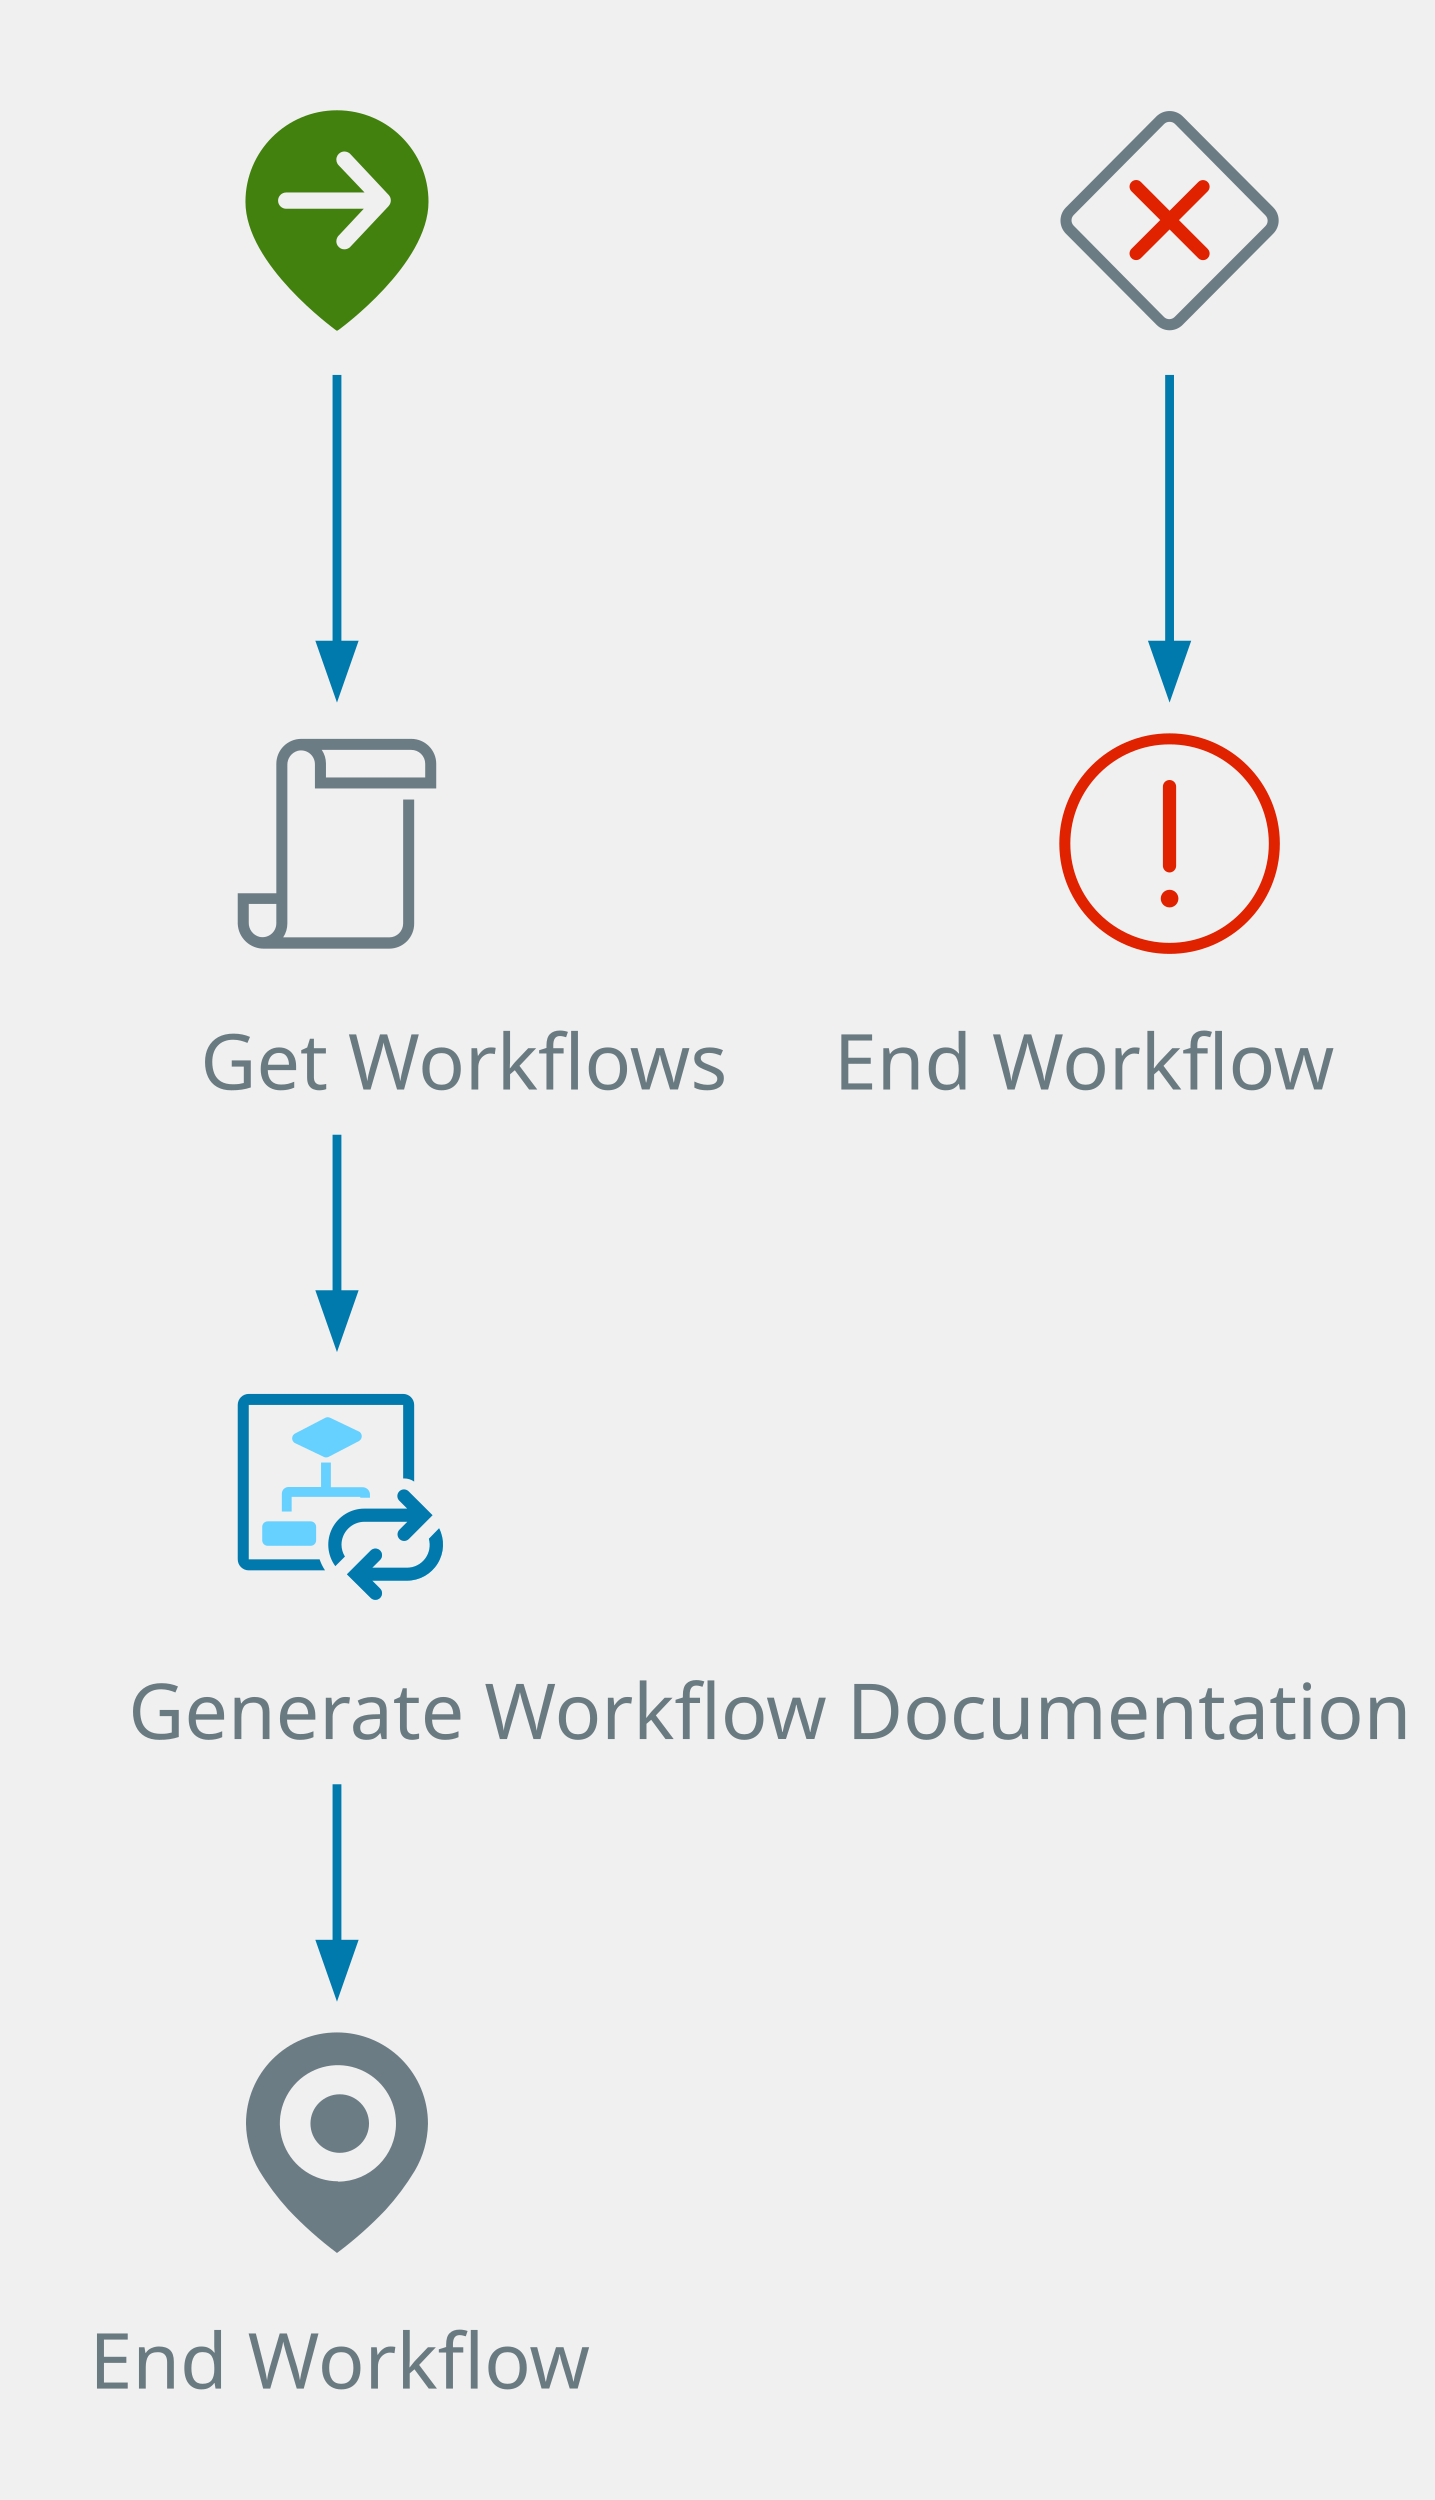
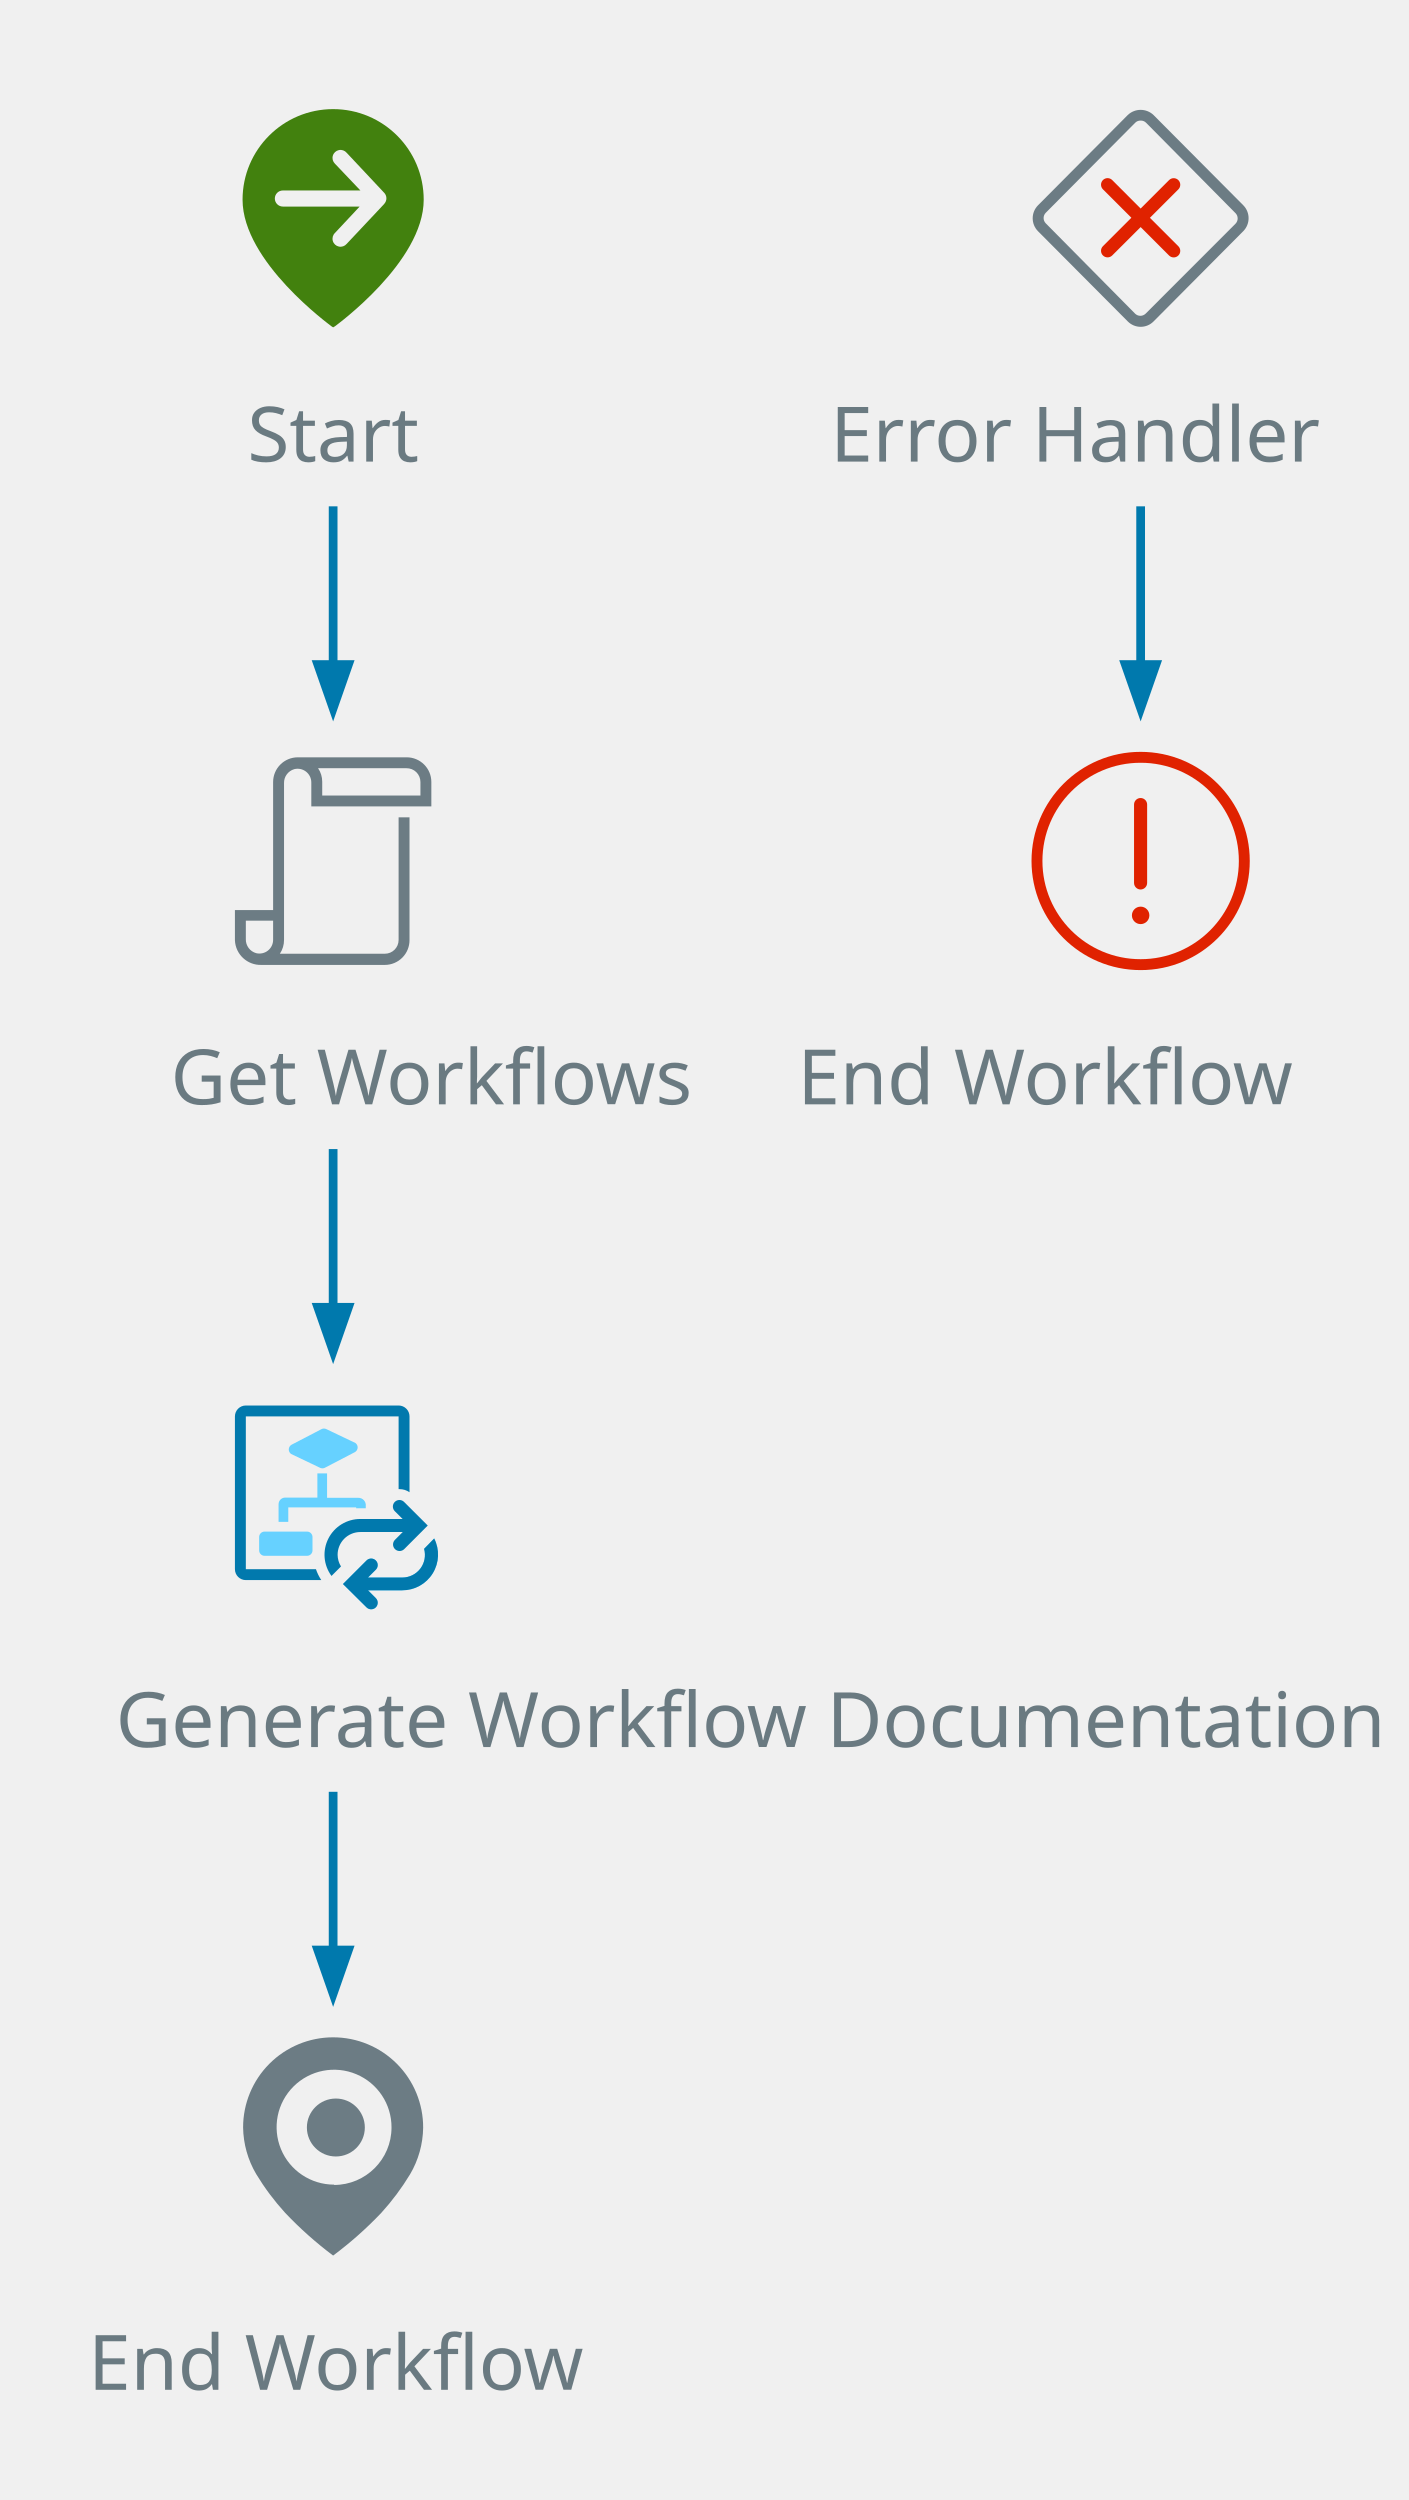
- <svg xmlns="http://www.w3.org/2000/svg" xmlns:xlink="http://www.w3.org/1999/xlink" width="260pt" height="453pt" viewBox="0.00 0.00 260.00 453.40">
-   <g id="graph0" class="graph" transform="scale(1 1) rotate(0) translate(4 449.4)">
-     <polygon fill="transparent" stroke="transparent" points="-4,4 -4,-449.4 256,-449.4 256,4 -4,4" />
+ <svg xmlns="http://www.w3.org/2000/svg" xmlns:xlink="http://www.w3.org/1999/xlink" width="258pt" height="458pt" viewBox="0.00 0.00 258.00 458.20">
+   <g id="graph0" class="graph" transform="scale(1 1) rotate(0) translate(4 454.2)">
+     <polygon fill="transparent" stroke="transparent" points="-4,4 -4,-454.2 254,-454.2 254,4 -4,4" />
    <g id="start" class="cluster">
      <g id="a_start">
-         <a xlink:title="Start Workflow">
-           <polygon fill="transparent" stroke="black" stroke-width="0" points="29,-381.4 29,-437.4 85,-437.4 85,-381.4 29,-381.4" />
+         <a xlink:href="#start" xlink:title="Start">
+           <polygon fill="transparent" stroke="black" stroke-width="0" points="29,-361.4 29,-442.2 85,-442.2 85,-361.4 29,-361.4" />
+           <text text-anchor="middle" x="57" y="-369.6" font-family="Calibri" font-size="14.00" fill="#6a7a81">Start</text>
        </a>
      </g>
    </g>
    <g id="error-handler" class="cluster">
-       <polygon fill="transparent" stroke="black" stroke-width="0" points="180,-381.4 180,-437.4 236,-437.4 236,-381.4 180,-381.4" />
-     </g>
-     <g id="task" class="cluster">
-       <g id="a_task">
-         <a xlink:href="#item1" xlink:title="Get Workflows">
-           <polygon fill="transparent" stroke="black" stroke-width="0" points="29,-243.6 29,-324.4 131,-324.4 131,-243.6 29,-243.6" />
-           <text text-anchor="middle" x="80" y="-251.8" font-family="Calibri" font-size="14.00" fill="#6a7a81">Get Workflows</text>
+       <g id="a_error-handler">
+         <a xlink:href="#errorHandler" xlink:title="Error Handler">
+           <polygon fill="transparent" stroke="black" stroke-width="0" points="146,-361.4 146,-442.2 240,-442.2 240,-361.4 146,-361.4" />
+           <text text-anchor="middle" x="193" y="-369.6" font-family="Calibri" font-size="14.00" fill="#6a7a81">Error Handler</text>
        </a>
      </g>
    </g>
    <g id="end" class="cluster">
      <g id="a_end">
        <a xlink:href="#item0" xlink:title="end">
          <polygon fill="transparent" stroke="black" stroke-width="0" points="8,-8 8,-88.8 107,-88.8 107,-8 8,-8" />
          <text text-anchor="middle" x="57.5" y="-16.2" font-family="Calibri" font-size="14.00" fill="#6a7a81">End Workflow</text>
        </a>
      </g>
    </g>
+     <g id="task" class="cluster">
+       <g id="a_task">
+         <a xlink:href="#item1" xlink:title="Get Workflows">
+           <polygon fill="transparent" stroke="black" stroke-width="0" points="24,-243.6 24,-324.4 126,-324.4 126,-243.6 24,-243.6" />
+           <text text-anchor="middle" x="75" y="-251.8" font-family="Calibri" font-size="14.00" fill="#6a7a81">Get Workflows</text>
+         </a>
+       </g>
+     </g>
    <g id="exception" class="cluster">
      <g id="a_exception">
        <a xlink:href="#item2" xlink:title="end">
-           <polygon fill="transparent" stroke="black" stroke-width="0" points="143,-243.6 143,-324.4 242,-324.4 242,-243.6 143,-243.6" />
-           <text text-anchor="middle" x="192.5" y="-251.8" font-family="Calibri" font-size="14.00" fill="#6a7a81">End Workflow</text>
+           <polygon fill="transparent" stroke="black" stroke-width="0" points="138,-243.6 138,-324.4 237,-324.4 237,-243.6 138,-243.6" />
+           <text text-anchor="middle" x="187.5" y="-251.8" font-family="Calibri" font-size="14.00" fill="#6a7a81">End Workflow</text>
        </a>
      </g>
    </g>
    <g id="foreach" class="cluster">
      <g id="a_foreach">
        <a xlink:href="#item3" xlink:title="Generate Workflow Documentation">
-           <polygon fill="transparent" stroke="black" stroke-width="0" points="27,-125.8 27,-206.6 244,-206.6 244,-125.8 27,-125.8" />
-           <text text-anchor="middle" x="135.5" y="-134" font-family="Calibri" font-size="14.00" fill="#6a7a81">Generate Workflow Documentation</text>
+           <polygon fill="transparent" stroke="black" stroke-width="0" points="25,-125.8 25,-206.6 242,-206.6 242,-125.8 25,-125.8" />
+           <text text-anchor="middle" x="133.5" y="-134" font-family="Calibri" font-size="14.00" fill="#6a7a81">Generate Workflow Documentation</text>
        </a>
      </g>
    </g>
    <g id="start" class="node">
-       <g id="start" data-name="icon" transform="translate(37,-429.4)">
-         <path fill="hsl(93, 80%, 28%)" d="M20 40a2 2 0 0 0 .35-.21C20.52 39.65 36.6 28 36.6 16.6A16.6 16.6 0 0 0 20 0m0 0A16.6 16.6 0 0 0 3.4 16.6c0 11.4 16.08 23 16.25 23.17A2 2 0 0 0 20 40m9.39-22.65-6.91 7.35a1.47 1.47 0 1 1-2.15-2l4.53-4.84H10.79a1.47 1.47 0 1 1 0-2.95H25L20.33 10a1.47 1.47 0 1 1 2.15-2l6.91 7.37a1.47 1.47 0 0 1 0 1.96Z" />
-         <rect x="0" y="0" width="40" height="40" fill="#fff" fill-opacity="0" />
+       <g id="a_start">
+         <a xlink:href="#start" xlink:title="Start">
+           <g id="start" data-name="icon" transform="translate(37,-434.2)">
+             <path fill="hsl(93, 80%, 28%)" d="M20 40a2 2 0 0 0 .35-.21C20.52 39.65 36.6 28 36.6 16.6A16.6 16.6 0 0 0 20 0m0 0A16.6 16.6 0 0 0 3.4 16.6c0 11.4 16.08 23 16.25 23.17A2 2 0 0 0 20 40m9.39-22.65-6.91 7.35a1.47 1.47 0 1 1-2.15-2l4.53-4.84H10.79a1.47 1.47 0 1 1 0-2.95H25L20.33 10a1.47 1.47 0 1 1 2.15-2l6.91 7.37a1.47 1.47 0 0 1 0 1.96Z" />
+             <rect x="0" y="0" width="40" height="40" fill="#fff" fill-opacity="0" />
+           </g>
+         </a>
      </g>
    </g>
    <g id="task" class="node">
      <g id="a_task">
        <a xlink:href="#item1" xlink:title="Get Workflows">
          <g id="task" data-name="icon" transform="translate(37,-316.4)">
            <path fill="hsl(200, 10%, 47%)" d="M38 10V5.52A4.52 4.52 0 0 0 33.48 1H13.53A4.53 4.53 0 0 0 9 5.53V29H2v5.53a4.71 4.71 0 0 0 4.86 4.52h22.61A4.53 4.53 0 0 0 34 34.47V12h-2v22.48A2.52 2.52 0 0 1 29.48 37H10.24a4.5 4.5 0 0 0 .76-2.52V5.73a2.6 2.6 0 0 1 1.88-2.56A2.51 2.51 0 0 1 16 5.61V10ZM4 34.34v-3.4h5v3.52a2.51 2.51 0 0 1-3.09 2.44A2.59 2.59 0 0 1 4 34.34M36 5.51V8H18V5.47A4.37 4.37 0 0 0 17.24 3h16.21A2.52 2.52 0 0 1 36 5.51" />
            <rect x="0" y="0" width="40" height="40" fill="#fff" fill-opacity="0" />
          </g>
        </a>
      </g>
    </g>
    <g id="edge1" class="edge">
-       <path fill="none" stroke="#0079ad" stroke-width="1.6" d="M57,-381.4C57,-366.68 57,-348.29 57,-332.48" />
+       <path fill="none" stroke="#0079ad" stroke-width="1.6" d="M57,-361.4C57,-351.62 57,-341.6 57,-332.48" />
      <polygon fill="#0079ad" stroke="#0079ad" stroke-width="1.6" points="59.8,-332.4 57,-324.4 54.2,-332.4 59.8,-332.4" />
    </g>
    <g id="error-handler" class="node">
-       <g id="error-handler" data-name="icon" transform="translate(188,-429.4)">
-         <path fill="hsl(200, 10%, 47%)" d="M20 39.9a3.32 3.32 0 0 1-2.37-1L1.19 22.38a3.38 3.38 0 0 1 0-4.75L17.63 1.09a3.42 3.42 0 0 1 4.74 0l16.44 16.53a3.38 3.38 0 0 1 0 4.75L22.37 38.91a3.32 3.32 0 0 1-2.37.99m0-37.8a1.33 1.33 0 0 0-1 .4L2.61 19a1.38 1.38 0 0 0 0 1.93L19 37.5a1.37 1.37 0 0 0 1.9 0L37.39 21a1.38 1.38 0 0 0 0-1.93L21 2.5a1.33 1.33 0 0 0-1-.4" />
-         <path fill="hsl(9, 100%, 44%)" d="m21.7 19.92 5.21-5.21a1.2 1.2 0 1 0-1.7-1.7L20 18.22 14.79 13a1.2 1.2 0 0 0-1.7 1.7l5.21 5.21-5.21 5.21a1.2 1.2 0 1 0 1.7 1.7l5.21-5.2 5.21 5.21a1.2 1.2 0 1 0 1.7-1.7Z" />
-         <rect x="0" y="0" width="40" height="40" fill="#fff" fill-opacity="0" />
+       <g id="a_error-handler">
+         <a xlink:href="#errorHandler" xlink:title="Error Handler">
+           <g id="error-handler" data-name="icon" transform="translate(185,-434.2)">
+             <path fill="hsl(200, 10%, 47%)" d="M20 39.9a3.32 3.32 0 0 1-2.37-1L1.19 22.38a3.38 3.38 0 0 1 0-4.75L17.63 1.09a3.42 3.42 0 0 1 4.74 0l16.44 16.53a3.38 3.38 0 0 1 0 4.75L22.37 38.91a3.32 3.32 0 0 1-2.37.99m0-37.8a1.33 1.33 0 0 0-1 .4L2.61 19a1.38 1.38 0 0 0 0 1.93L19 37.5a1.37 1.37 0 0 0 1.9 0L37.39 21a1.38 1.38 0 0 0 0-1.93L21 2.5a1.33 1.33 0 0 0-1-.4" />
+             <path fill="hsl(9, 100%, 44%)" d="m21.7 19.92 5.21-5.21a1.2 1.2 0 1 0-1.7-1.7L20 18.22 14.79 13a1.2 1.2 0 0 0-1.7 1.7l5.21 5.21-5.21 5.21a1.2 1.2 0 1 0 1.7 1.7l5.21-5.2 5.21 5.21a1.2 1.2 0 1 0 1.7-1.7Z" />
+             <rect x="0" y="0" width="40" height="40" fill="#fff" fill-opacity="0" />
+           </g>
+         </a>
      </g>
    </g>
    <g id="exception" class="node">
      <g id="a_exception">
        <a xlink:href="#item2" xlink:title="end">
-           <g id="exception" data-name="icon" transform="translate(188,-316.4)">
+           <g id="exception" data-name="icon" transform="translate(185,-316.4)">
            <path fill="hsl(9, 100%, 44%)" d="M20 25.23A1.21 1.21 0 0 1 18.79 24V9.66a1.2 1.2 0 1 1 2.4 0V24A1.21 1.21 0 0 1 20 25.23" />
            <circle cx="20" cy="29.97" r="1.6" fill="hsl(9, 100%, 44%)" />
            <path fill="hsl(9, 100%, 44%)" d="M20 40a20 20 0 1 1 20-20 20 20 0 0 1-20 20m0-38a18 18 0 1 0 18 18A18 18 0 0 0 20 2" />
            <rect x="0" y="0" width="40" height="40" fill="#fff" fill-opacity="0" />
          </g>
        </a>
      </g>
    </g>
    <g id="edge2" class="edge">
-       <path fill="none" stroke="#0079ad" stroke-width="1.6" d="M208,-381.4C208,-366.68 208,-348.29 208,-332.48" />
-       <polygon fill="#0079ad" stroke="#0079ad" stroke-width="1.6" points="210.8,-332.4 208,-324.4 205.2,-332.4 210.8,-332.4" />
+       <path fill="none" stroke="#0079ad" stroke-width="1.6" d="M205,-361.4C205,-351.62 205,-341.6 205,-332.48" />
+       <polygon fill="#0079ad" stroke="#0079ad" stroke-width="1.6" points="207.8,-332.4 205,-324.4 202.2,-332.4 207.8,-332.4" />
    </g>
    <g id="end" class="node">
      <g id="a_end">
        <a xlink:href="#item0" xlink:title="end">
          <g id="end" data-name="icon" transform="translate(37,-80.8)">
            <circle cx="20.5" cy="16.53" r="5.31" fill="hsl(200, 10%, 47%)" />
            <path fill="hsl(200, 10%, 47%)" d="M20 0A16.5 16.5 0 0 0 3.5 16.53a17.3 17.3 0 0 0 2.39 8.52 45.6 45.6 0 0 0 5.3 7.1A69.3 69.3 0 0 0 20 40a69.3 69.3 0 0 0 8.81-7.81 45.6 45.6 0 0 0 5.3-7.1 17.3 17.3 0 0 0 2.39-8.52A16.5 16.5 0 0 0 20 0m.17 27A10.53 10.53 0 1 1 30.7 16.53a10.53 10.53 0 0 1-10.53 10.53Z" />
            <rect x="0" y="0" width="40" height="40" fill="#fff" fill-opacity="0" />
          </g>
        </a>
      </g>
    </g>
    <g id="foreach" class="node">
      <g id="a_foreach">
        <a xlink:href="#item3" xlink:title="Generate Workflow Documentation">
          <g id="foreach" data-name="icon" transform="translate(37,-198.6)">
            <rect width="9.78" height="4.44" x="6.44" y="25.11" fill="hsl(198, 100%, 70%)" rx="1" ry="1" />
            <path fill="hsl(198, 100%, 70%)" d="m17.67 13.45-5.36-2.56a1 1 0 0 1 .05-1.69l5.53-2.88a1 1 0 0 1 .85 0l5.36 2.56a1 1 0 0 1-.1 1.66l-5.53 2.88a1 1 0 0 1-.8.03m19 14.82a4.14 4.14 0 0 1-4 5.26h-6.28l1.43-1.43a1.2 1.2 0 1 0-1.7-1.7l-4.32 4.32L26.12 39a1.2 1.2 0 1 0 1.7-1.7l-1.43-1.43h6.27a6.54 6.54 0 0 0 5.86-9.5Zm-12.45-7.44h1.76v-.4a1.35 1.35 0 0 0-1.4-1.51h-5.69v-4.48h-1.78v4.44h-5.9A1.21 1.21 0 0 0 10 20.1v3.23h1.78v-2.66h12.44Z" />
            <path fill="hsl(198, 99%, 34%)" d="M36.67 28.27a4.14 4.14 0 0 1-4 5.26h-6.28l1.43-1.43a1.2 1.2 0 1 0-1.7-1.7l-4.32 4.32L26.12 39a1.2 1.2 0 1 0 1.7-1.7l-1.43-1.43h6.27a6.54 6.54 0 0 0 5.86-9.5ZM16.85 32H4V4h28v13.33h.16a3.17 3.17 0 0 1 1.84.57V4a2 2 0 0 0-2-2H4a2 2 0 0 0-2 2v28a2 2 0 0 0 2 2h13.83a8.6 8.6 0 0 1-.98-2" />
            <path fill="hsl(198, 99%, 34%)" d="M33 19.67a1.2 1.2 0 0 0-1.7 1.7l1.43 1.43H25a6.55 6.55 0 0 0-5.3 10.44l1.74-1.74a4.13 4.13 0 0 1-.62-2.14A4.17 4.17 0 0 1 25 25.19h7.76l-1.43 1.43a1.2 1.2 0 1 0 1.7 1.7L37.34 24Z" />
            <rect x="0" y="0" width="40" height="40" fill="#fff" fill-opacity="0" />
          </g>
        </a>
      </g>
    </g>
    <g id="edge3" class="edge">
      <path fill="none" stroke="#0079ad" stroke-width="1.6" d="M57,-243.6C57,-233.82 57,-223.8 57,-214.68" />
      <polygon fill="#0079ad" stroke="#0079ad" stroke-width="1.6" points="59.8,-214.6 57,-206.6 54.2,-214.6 59.8,-214.6" />
    </g>
    <g id="edge4" class="edge">
      <path fill="none" stroke="#0079ad" stroke-width="1.6" d="M57,-125.8C57,-116.02 57,-106 57,-96.88" />
      <polygon fill="#0079ad" stroke="#0079ad" stroke-width="1.6" points="59.8,-96.8 57,-88.8 54.2,-96.8 59.8,-96.8" />
    </g>
  </g>
</svg>
